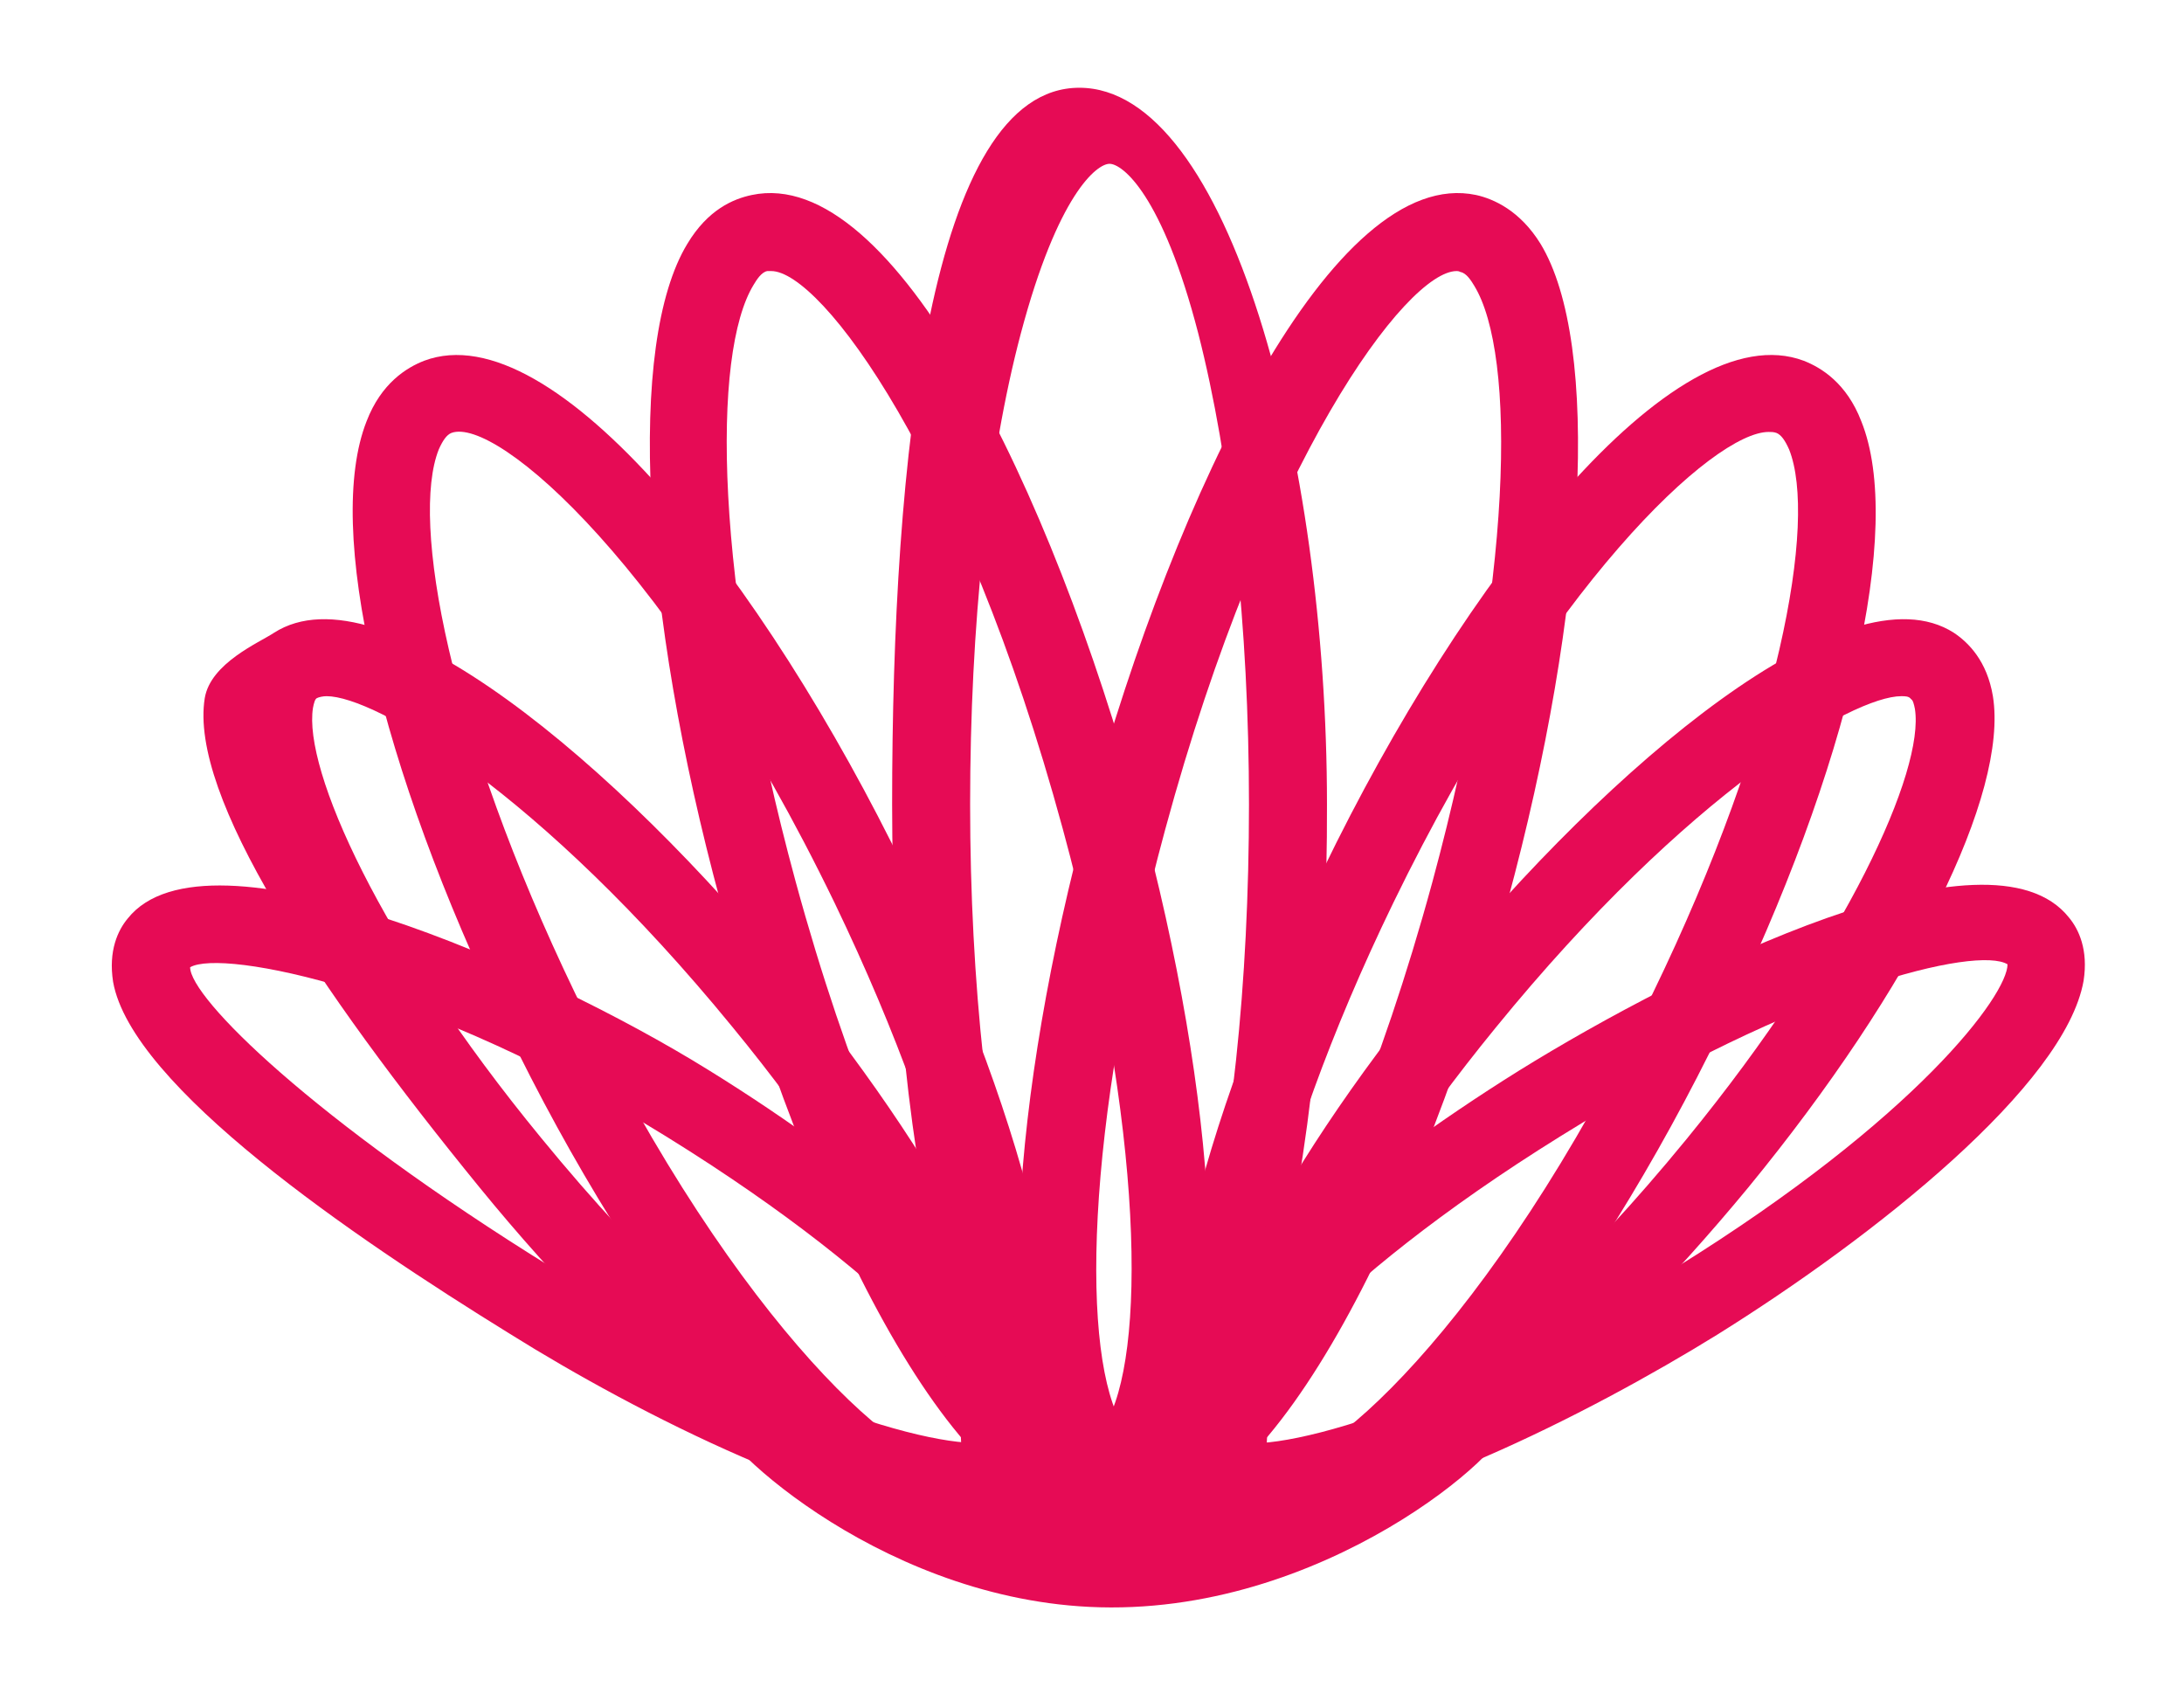
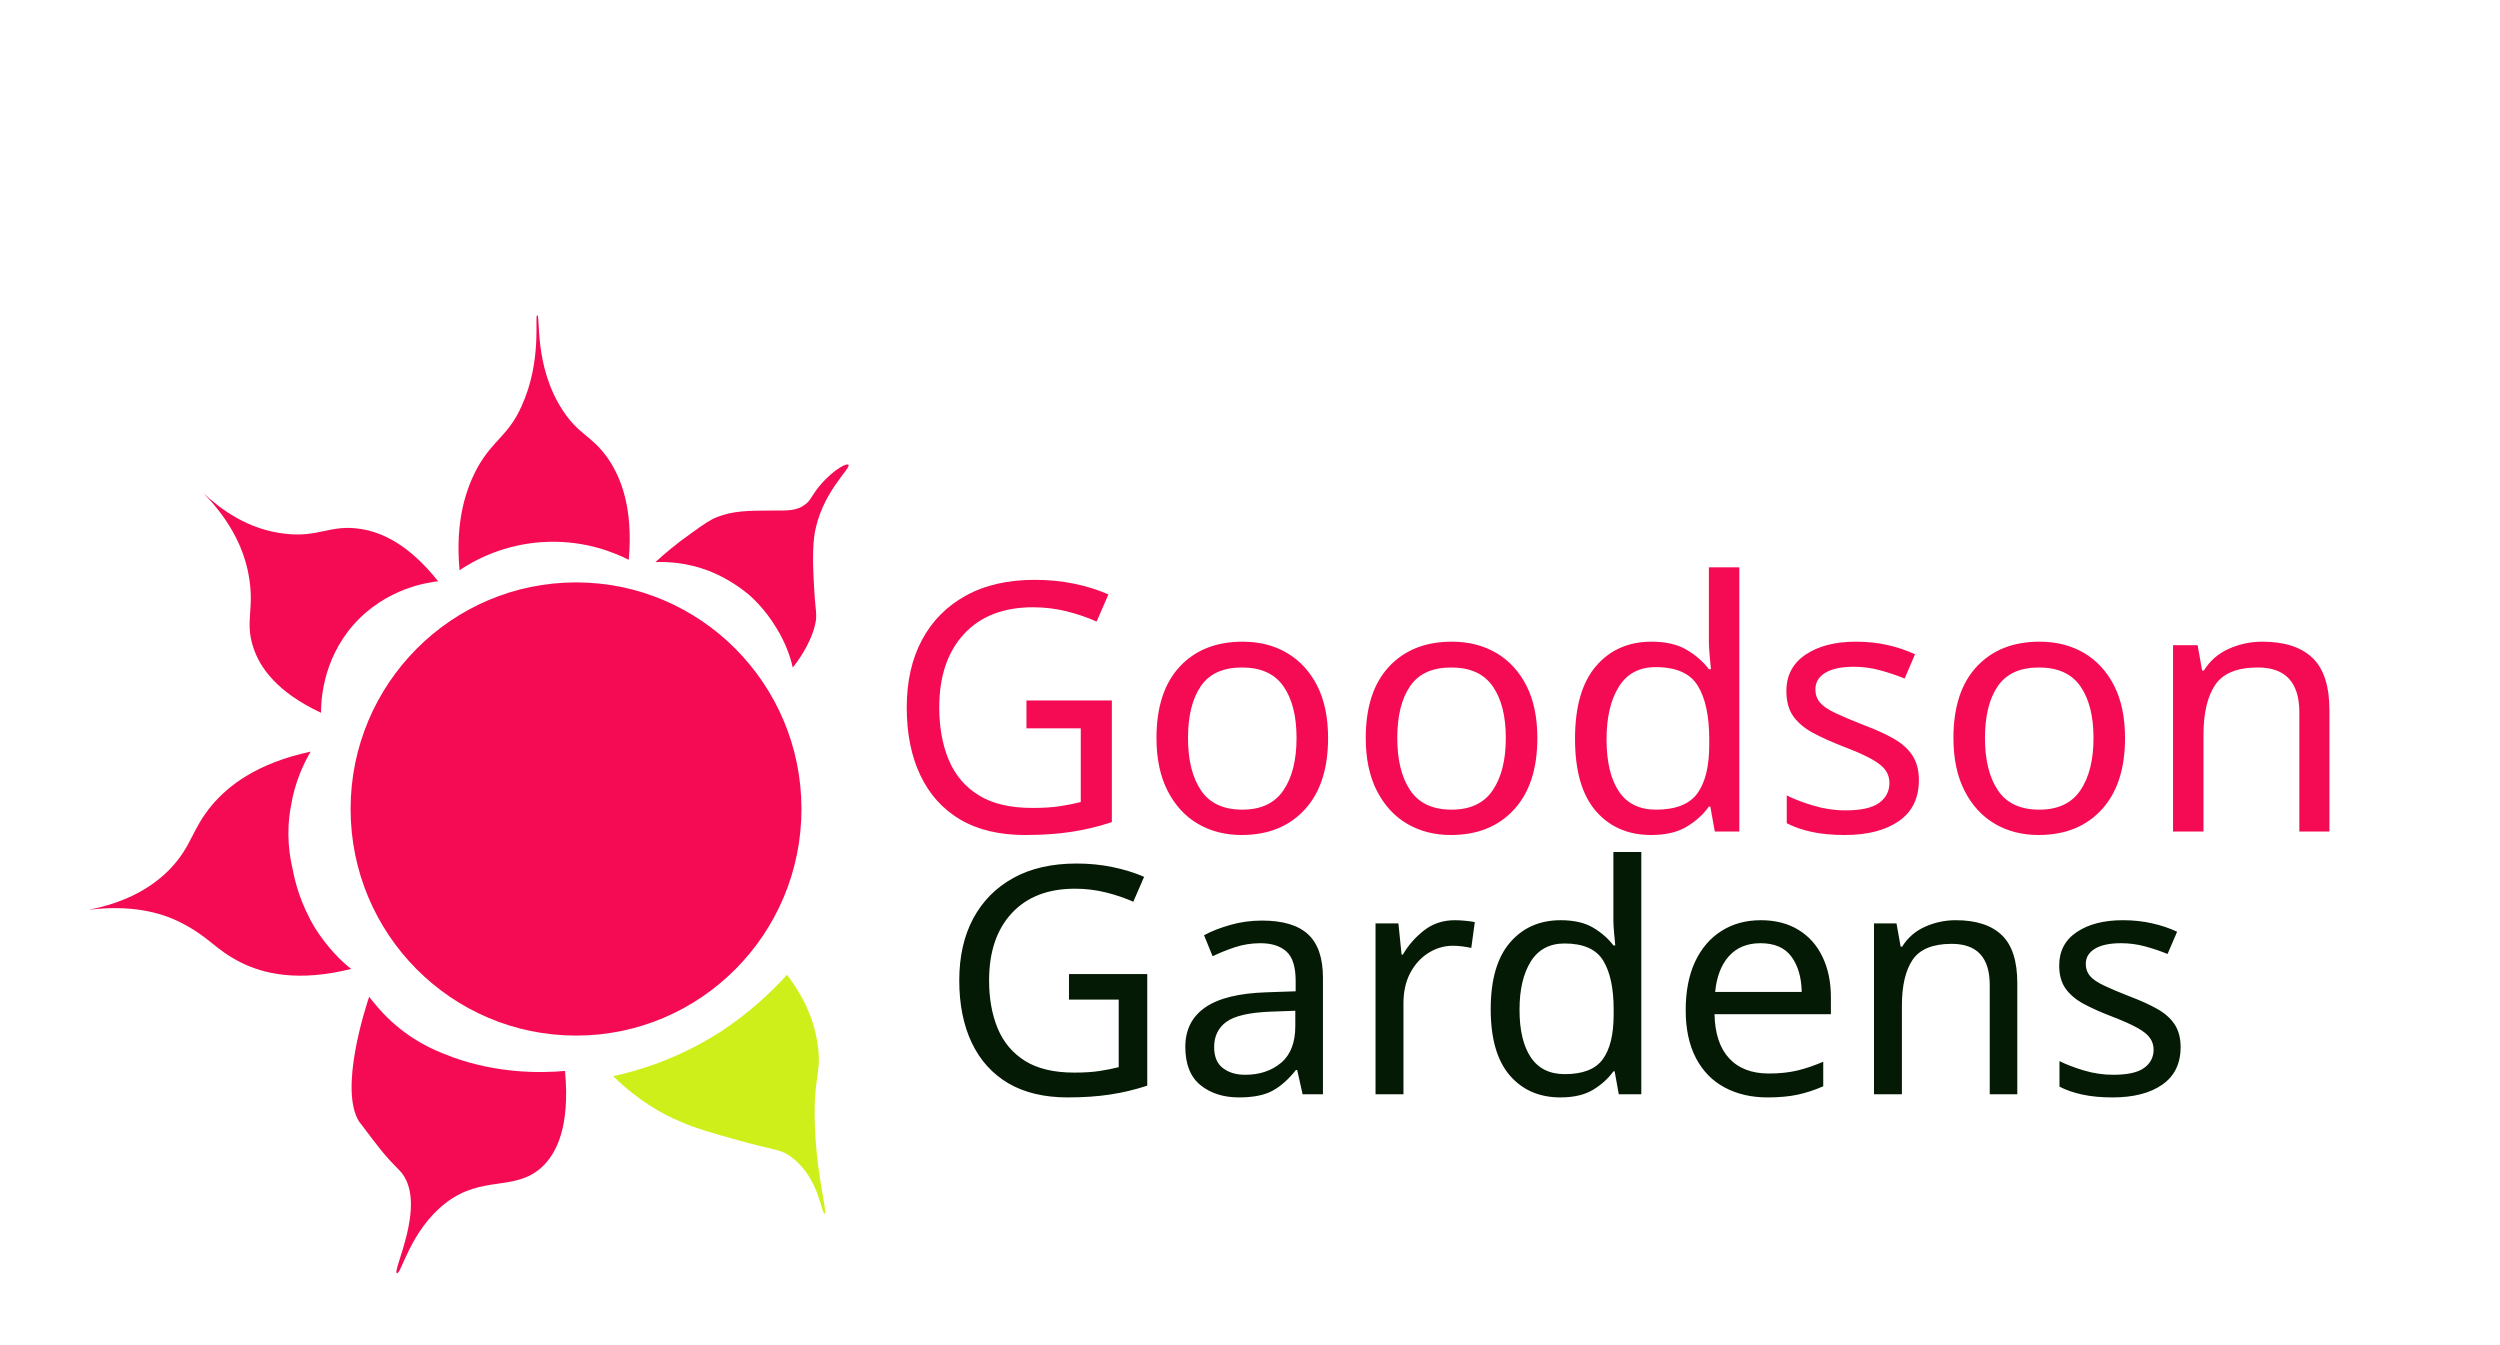
- <svg xmlns="http://www.w3.org/2000/svg" version="1.1" id="Layer_1" x="0px" y="0px" viewBox="0 0 224 173" style="enable-background:new 0 0 224 173;" xml:space="preserve">
+ <svg xmlns="http://www.w3.org/2000/svg" version="1.1" id="logo" x="0px" y="0px" viewBox="0 0 431.4 232" style="enable-background:new 0 0 431.4 232;" xml:space="preserve">
  <style type="text/css">
- 	.st0{fill:#E60B55;}
+ 	.st0{fill:#F40B53;}
+ 	.st1{font-family:'Ebrima';}
+ 	.st2{font-size:60px;}
+ 	.st3{fill:#041A04;}
+ 	.st4{font-size:55px;}
+ 	.st5{fill:#CFEF1A;}
</style>
-   <g id="icon">
-     <g>
-       <path class="st0" d="M113.8,156.2c-15.3,0-22.3-38.2-22.3-73.7S95.4,9,110.7,9s25.4,38,25.4,73.5    C136.2,118,129.2,156.2,113.8,156.2z M113.8,16.8c-1.3,0-5.3,3.1-9.1,17.4c-3.4,12.8-5.2,30-5.2,48.3s1.9,35.4,5.2,48.3    c3.8,14.3,7.8,17.4,9.1,17.4s5.3-3.1,9.1-17.4c3.4-12.8,5.2-30,5.2-48.3s-1.9-35.4-5.2-48.3C119.2,19.9,115.1,16.8,113.8,16.8z" />
-       <path class="st0" d="M116.8,155.6c-0.6,0-1.3-0.1-1.9-0.2c-1.8-0.4-4.5-1.6-6.6-5c-6.2-10.2-4.8-37.3,3.4-67.5    c8.9-32.5,25.1-66,39.7-62.9c1.8,0.4,4.5,1.6,6.6,5c6.2,10.2,4.8,37.3-3.4,67.5C146.1,123.6,130.9,155.6,116.8,155.6z M149.4,27.8    c-5.1,0-19.6,19.3-29.9,57.3c-8.4,31-8.6,54.2-4.3,61.2c0.3,0.5,0.8,1.2,1.4,1.4c4.7,1,19.7-18.3,30.3-57.2    c8.4-31,8.6-54.2,4.3-61.2c-0.3-0.5-0.8-1.3-1.4-1.4C149.6,27.8,149.5,27.8,149.4,27.8z" />
-       <path class="st0" d="M130.7,158.2c-1.2,0-2.3-0.2-3.4-0.6c-1.8-0.7-4.4-2.3-5.9-6.2c-4.4-10.9,1.2-35.4,14.3-62.2    C150.1,59.4,171.7,32,185,37c1.8,0.7,4.4,2.3,5.9,6.2c4.4,10.9-1.2,35.4-14.3,62.2l0,0C163.4,132.7,144.1,158.2,130.7,158.2z     M181.4,44.3c-5.6,0-22.6,15.6-38.5,48.3c-13.1,27-16.9,48.5-14,55.8c0.4,0.9,0.8,1.5,1.3,1.7c4.6,1.7,22.6-13.7,39.3-48.2    c13.1-27,16.9-48.5,14-55.8c-0.4-0.9-0.8-1.5-1.3-1.7C181.9,44.3,181.7,44.3,181.4,44.3z" />
-       <path class="st0" d="M131.3,158.6c-1.9,0-3.7-0.4-5.1-1.4c-1.5-1-3.4-2.9-4-6.5c-1.6-10,8.2-29.8,25.1-50.4    c17.9-21.9,42.2-42.4,53.1-35.4c1.5,1,3.4,2.9,4,6.5c1.6,10-8.2,29.8-25.1,50.4C163.7,140.7,143.5,158.6,131.3,158.6z M195,71.4    c-4.9,0-21.8,9.7-41.6,34c-16.5,20.2-24.4,37.8-23.4,44.1c0.1,0.5,0.2,0.9,0.4,1c3,1.9,21-7.3,42.6-33.7    c16.5-20.2,24.4-37.8,23.4-44.1c-0.1-0.5-0.2-0.9-0.4-1C195.8,71.4,195.4,71.4,195,71.4z" />
-       <path class="st0" d="M128.6,155.9c-3.9,0-7-1-8.9-3.3c-1-1.2-2-3.3-1.5-6.5c1.9-10.7,21.4-26.2,37.6-36.3l0,0    c17.1-10.6,48.3-25.9,56.4-15.7c1,1.2,2,3.3,1.5,6.5c-1.9,10.7-21.4,26.2-37.6,36.3C163,145,141.5,155.9,128.6,155.9z     M126.1,147.6c3.1,1.9,21.2-2.3,45.8-17.6c24.8-15.4,34-28,34-31.1c-3.1-1.9-21.2,2.3-45.8,17.6l0,0    C135.3,131.9,126.1,144.6,126.1,147.6z" />
-       <path class="st0" d="M111.7,155.6c-14.1,0-29.3-32.1-37.8-63.1l0,0c-8.2-30.2-9.6-57.3-3.4-67.5c2.1-3.5,4.7-4.6,6.6-5    c14.6-3.1,30.8,30.4,39.7,62.9c8.2,30.2,9.6,57.3,3.4,67.5c-2.1,3.5-4.7,4.6-6.6,5C112.9,155.6,112.3,155.6,111.7,155.6z     M79.1,27.8c-0.1,0-0.3,0-0.4,0c-0.6,0.1-1.1,0.9-1.4,1.4c-4.3,7-4.1,30.3,4.3,61.2l0,0c10.6,38.9,25.6,58.2,30.3,57.2    c0.6-0.1,1.1-0.9,1.4-1.4c4.3-7,4.1-30.3-4.3-61.2C98.7,47.1,84.2,27.8,79.1,27.8z" />
-       <path class="st0" d="M97.8,158.2c-13.4,0-32.7-25.4-45.9-52.8l0,0c-13-26.9-18.6-51.3-14.3-62.2c1.5-3.9,4.1-5.5,5.9-6.2    c13.3-5,34.9,22.5,49.3,52.2c13,26.9,18.6,51.3,14.3,62.2c-1.5,3.9-4.1,5.5-5.9,6.2C100.1,158,98.9,158.2,97.8,158.2z M59,101.9    c16.7,34.5,34.7,49.9,39.3,48.2c0.5-0.2,0.9-0.8,1.3-1.7c2.9-7.3-1-28.8-14-55.8C68.9,58.1,50.9,42.7,46.3,44.4    c-0.5,0.2-0.9,0.8-1.3,1.7C42.1,53.4,46,74.9,59,101.9L59,101.9z" />
-       <path class="st0" d="M97.2,158.6c-12.3,0-32.5-17.8-48-36.8C32.4,101.2,19.4,81.6,21,71.6c0.6-3.6,5.6-5.7,7.1-6.7    c10.9-7,35.2,13.5,53.1,35.4l0,0c16.8,20.6,26.7,40.4,25.1,50.4c-0.6,3.6-2.5,5.5-4,6.5C100.9,158.1,99.1,158.6,97.2,158.6z     M33.5,71.4c-0.4,0-0.8,0.1-1,0.2s-0.3,0.5-0.4,1c-1,6.3,6.8,23.9,23.4,44.1c21.6,26.4,39.6,35.6,42.6,33.7c0.2-0.1,0.3-0.5,0.4-1    c1-6.3-6.8-23.9-23.4-44.1l0,0C55.3,81.1,38.4,71.4,33.5,71.4z" />
-       <path class="st0" d="M99.8,155.9c-12.9,0-34.4-10.9-47.5-19.1c-16.2-10-38.8-25.4-40.7-36.1c-0.5-3.2,0.5-5.3,1.5-6.5    c8.1-10.2,42.4,4.9,59.5,15.5c16.2,10,35.7,25.6,37.6,36.3c0.5,3.2-0.5,5.3-1.5,6.5C106.8,154.9,103.7,155.9,99.8,155.9z     M19.5,99.2c0,3.1,12.4,15.5,37.1,30.8c24.5,15.2,42.5,19.4,45.8,17.6c0-3.1-9.3-15.7-34-31l0,0C43.9,101.4,22.8,97.3,19.5,99.2z" />
-       <path class="st0" d="M73.4,145c-0.9,2,16.1,18.7,38.3,19.8c24.1,1.2,43.6-16.6,42.7-18.7c-0.8-1.9-16.5,6.3-42,5.2    C89.5,150.3,74.2,143.2,73.4,145z" />
+   <g>
+     <text transform="matrix(0.9948 0 0 1 152.8291 143.4941)" class="st0 st1 st2">Goodson</text>
+     <text transform="matrix(0.9948 0 0 1 162.1891 188.8227)" class="st3 st1 st4">Gardens</text>
+     <g id="icon">
+       <path class="st5" d="M142.3,209.4c0.6-0.2-2-8.4-1.7-19.2c0.2-4.7,1.1-6.1,0.5-9.9c-0.7-5.3-3.3-9.5-5.3-12.1    c-2.6,2.9-6.4,6.5-11.4,9.8c-7.2,4.6-13.9,6.7-18.6,7.7c4.4,4.3,8.6,6.6,11.5,7.8c2.9,1.3,6.3,2.2,9.5,3.1c6.9,2,7.9,1.6,9.8,3.1    C141.4,203.3,141.7,209.5,142.3,209.4z" />
+       <ellipse class="st0" cx="99.4" cy="139.6" rx="38.9" ry="39.1" />
+       <path class="st0" d="M92.7,54.4c-0.5,0,0.9,7.8-2.7,15.7c-2.3,5.1-4.8,5.7-7.5,10.4c-2,3.6-4,9.2-3.2,17.9    c2.2-1.5,7.7-4.7,15.3-4.9c6.6-0.2,11.5,1.9,13.9,3.1c0.8-9-1.4-14.3-3.6-17.5c-2.8-4-5-4-7.8-8.3C92.1,63.2,93.3,54.4,92.7,54.4z    " />
+       <path class="st0" d="M35.1,85.1c5.1,5.2,7.1,10.2,7.8,14.1c1.1,5.9-0.7,7.9,0.8,12.5c1.1,3.4,4,7.7,11.7,11.3    c0-1.7,0.1-8.9,5.6-15.2c5.7-6.4,13-7.3,14.6-7.5c-5-6.3-9.6-8.4-13.2-9c-5.4-0.9-7.3,1.5-13.2,0.8C42.8,91.4,38.1,87.9,35.1,85.1    z" />
+       <path class="st0" d="M93.5,201.4c-4.7,4.3-10.3,1.3-16.6,6.2c-6.1,4.7-7.7,12.4-8.4,12.1c-0.9-0.3,5.1-11.6,0.9-17.2    c-0.7-0.9-1.6-1.5-3.7-4.1c-2-2.5-3.4-4.5-3.7-4.8c-3.6-5.6,1.2-20.1,1.7-21.6c0.8,1,2.3,3,4.7,5c3.9,3.3,7.5,4.6,9.9,5.5    c7.6,2.7,14.8,2.7,19.2,2.3C98.4,194.5,96,199.1,93.5,201.4z" />
+       <path class="st0" d="M15.3,157c7.2-0.9,12.4,0.4,15.9,2.2c5.1,2.6,5.8,4.6,10.4,6.9c3.8,1.9,9.8,3.4,19,1.1    c-1.7-1.3-4.1-3.7-6.2-7c-2.6-4.3-3.5-8.1-3.9-10.2c-0.5-2.2-1.2-6-0.3-10.9c0.7-4.3,2.3-7.5,3.4-9.4c-9.3,2-14.2,5.9-17,9.2    c-3.6,4.3-3.4,7-7.3,11.1C24.9,154.5,19.3,156.2,15.3,157z" />
+       <path class="st0" d="M140.6,108c-0.5,2.1-1.9,4.8-3.8,7.2c0,0,0,0,0,0c-0.4-1.8-1.2-4.2-2.8-6.8c-2.1-3.5-4.5-5.6-5.3-6.2    c-0.9-0.7-3.1-2.4-6.4-3.7c-3.7-1.4-7-1.6-9.2-1.5c1.4-1.3,3.5-3.1,6.2-5c2.1-1.5,3.2-2.3,4.5-2.8c2.6-1,5-1.1,9.3-1.1    c2.8,0,4.4,0.1,5.9-1.1c0.8-0.6,0.9-1.1,1.7-2.2c2.1-3,5.2-5,5.7-4.6c0.6,0.5-4.9,5-5.9,12.4c-0.4,3.1-0.1,7.3,0,9.1    C140.7,105.5,141.1,106.1,140.6,108z" />
    </g>
  </g>
+   <g id="Brand">
+ </g>
</svg>
